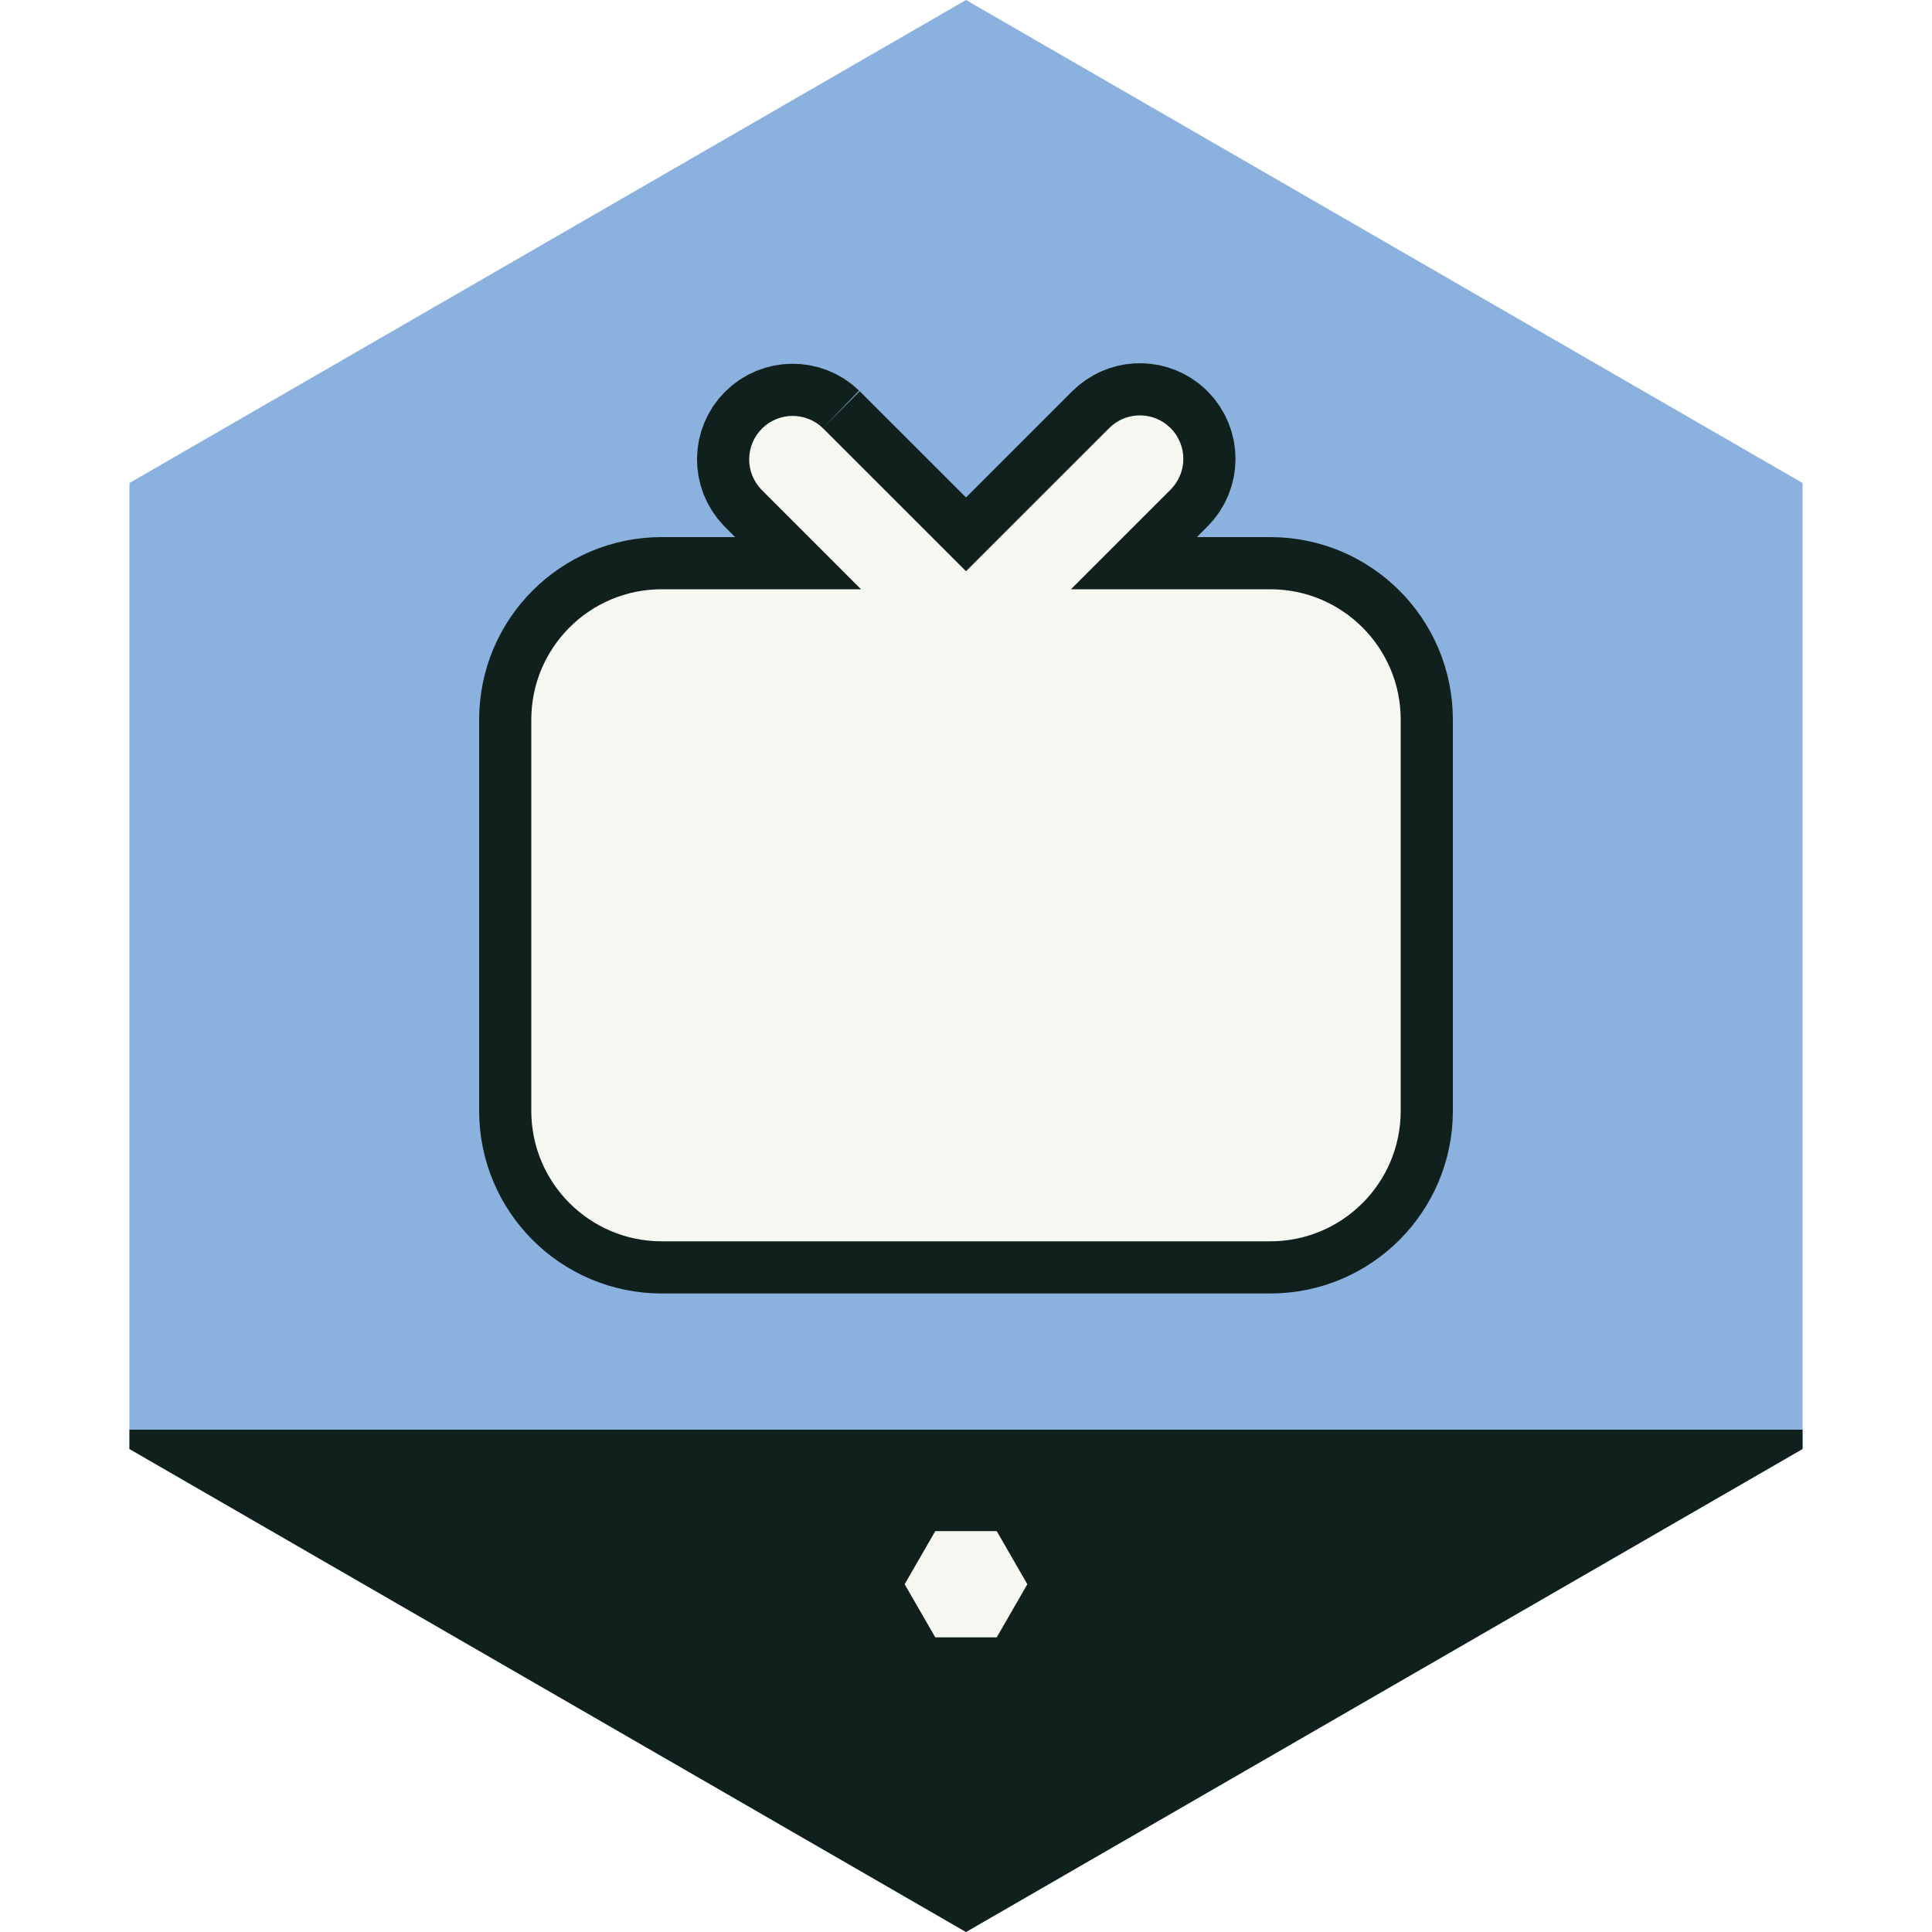
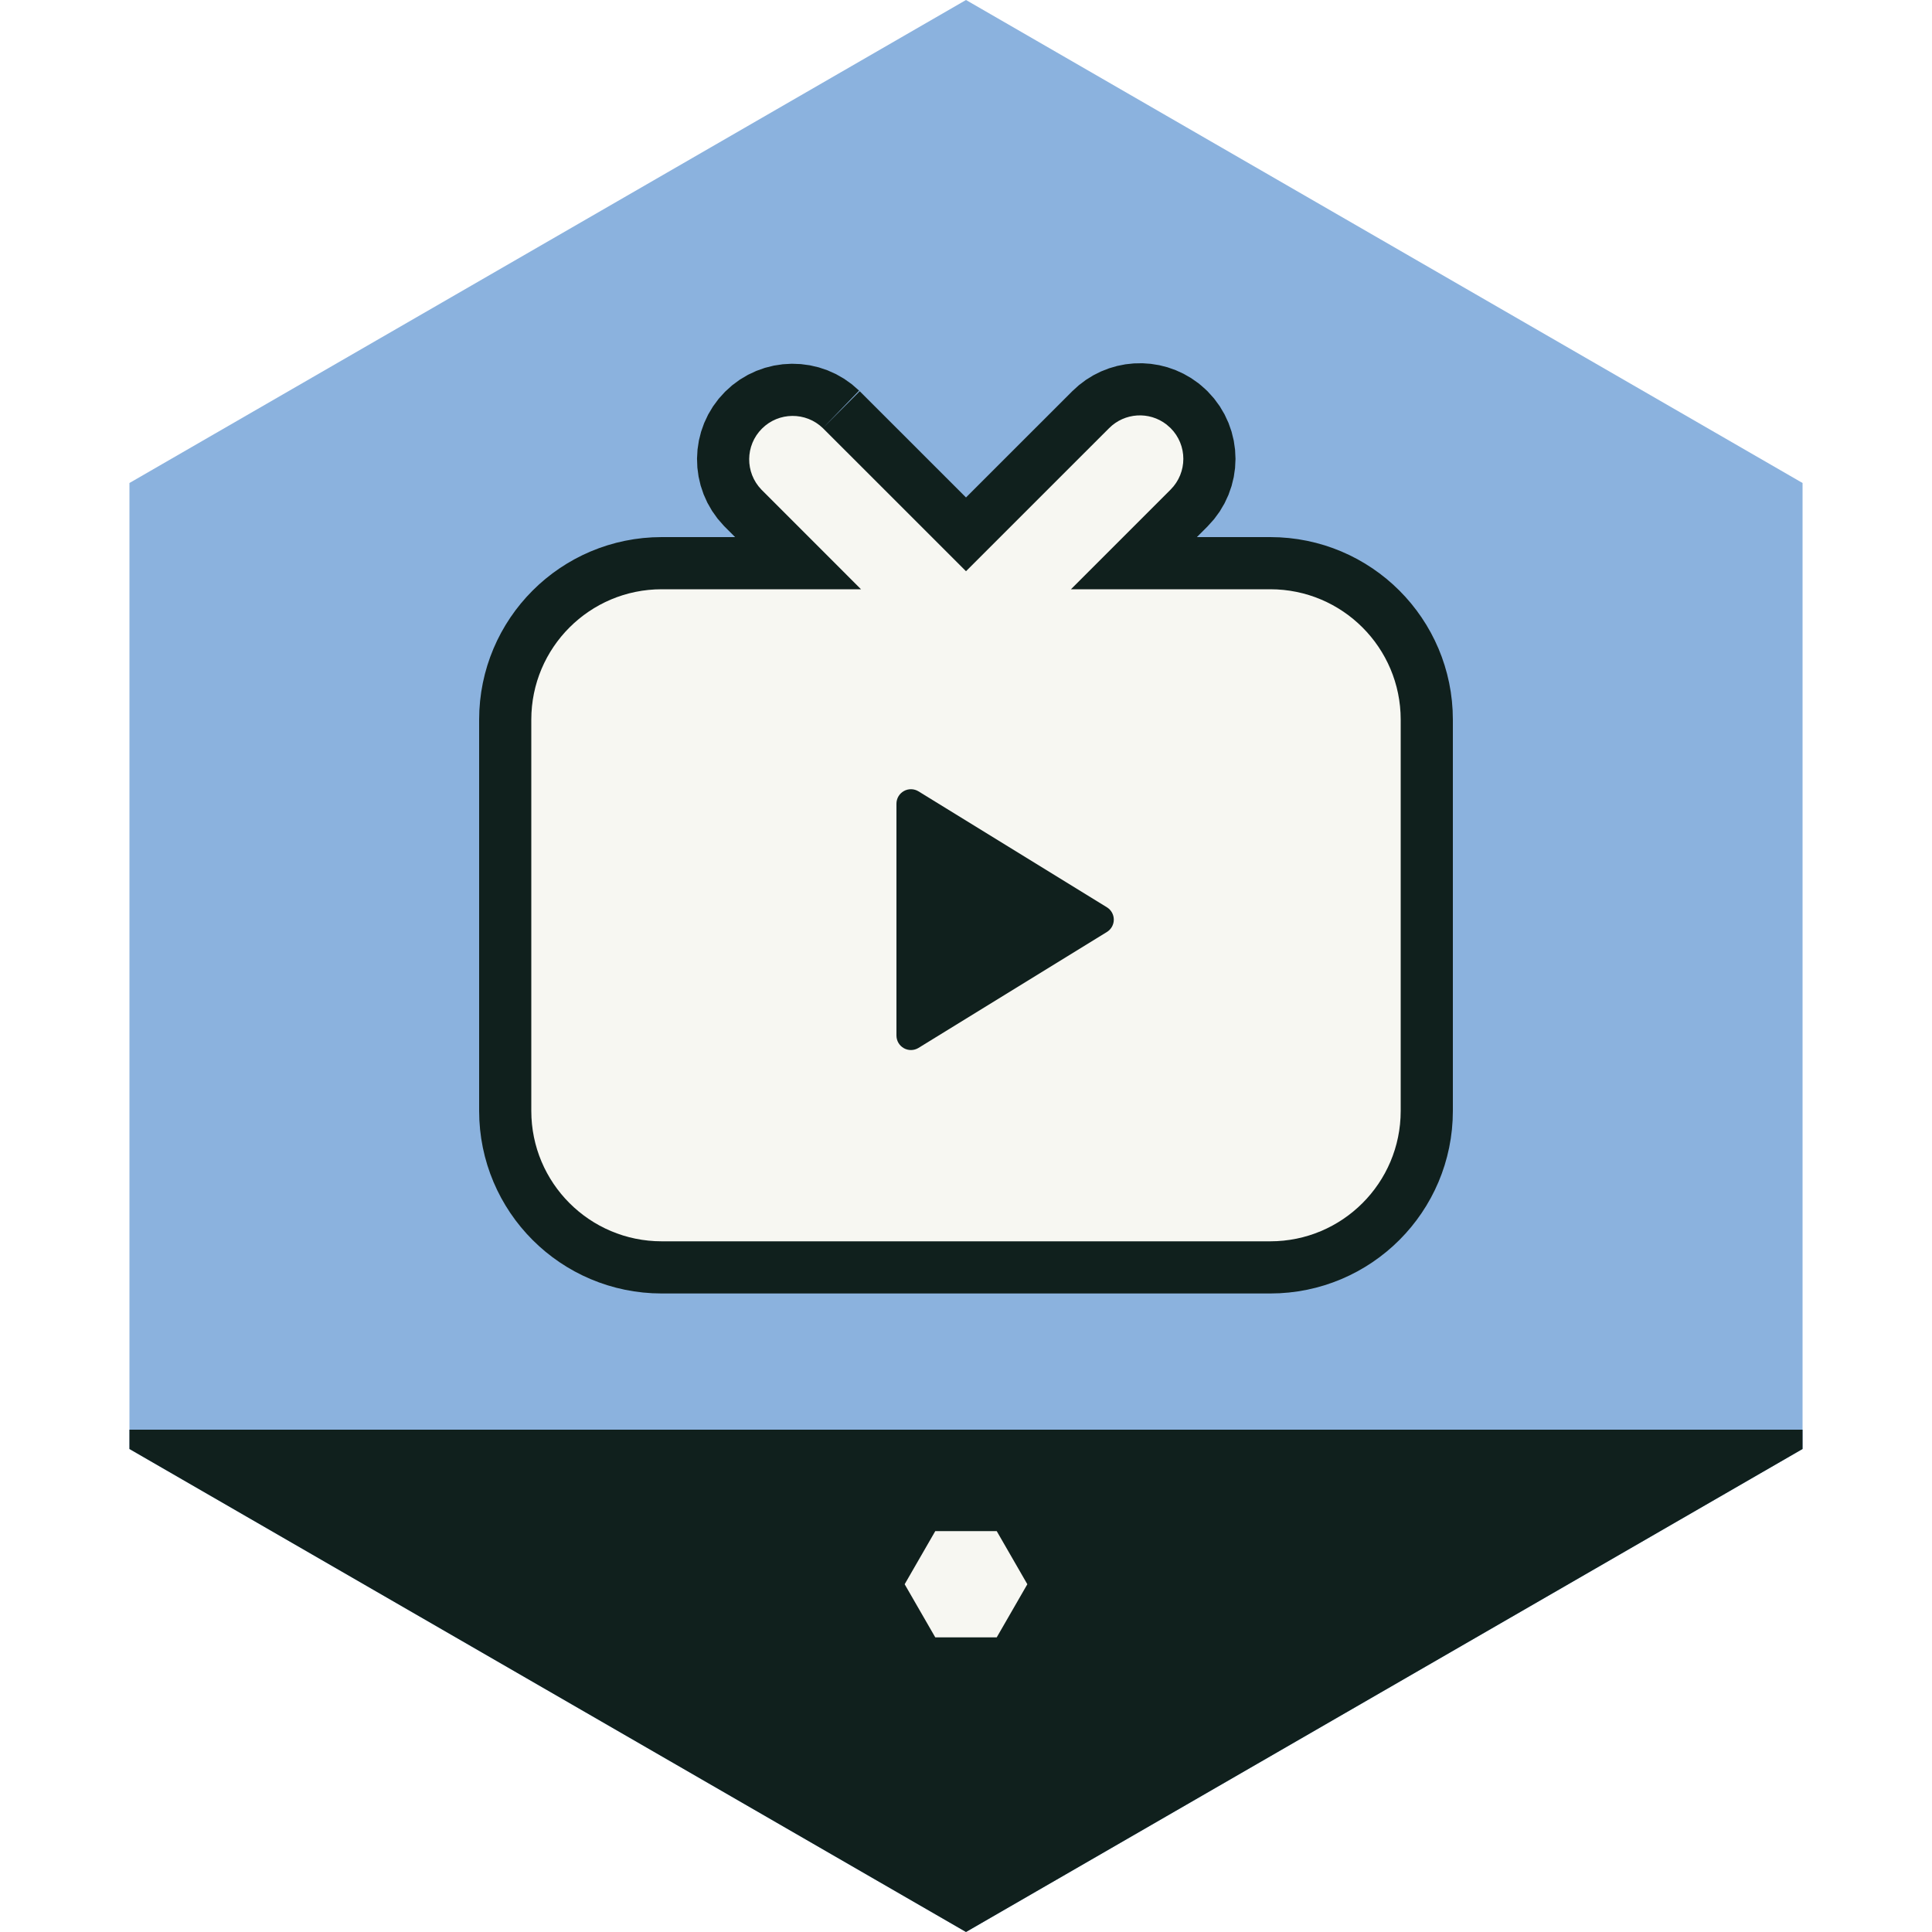
<svg xmlns="http://www.w3.org/2000/svg" viewBox="0 0 200 200" width="200" height="200">
  <path d="M100 0 L186.6 50 L186.6 150 L100 200 L13.4 150 L13.4 50 Z" fill="#8bb2de" />
  <path d="M13.4 148 L186.6 148 L186.6 150 L100 200 L13.4 150 Z" fill="#10201d" />
  <g transform="translate(46.00 34.00) scale(4.50)" fill="none" stroke="#10201d" stroke-width="2.40" stroke-linejoin="round">
    <path d="M8.707 2.293l3.293 3.292l3.293 -3.292a1 1 0 0 1 1.32 -.083l.094 .083a1 1 0 0 1 0 1.414l-2.293 2.293h4.586a3 3 0 0 1 3 3v9a3 3 0 0 1 -3 3h-14a3 3 0 0 1 -3 -3v-9a3 3 0 0 1 3 -3h4.585l-2.292 -2.293a1 1 0 0 1 1.414 -1.414" />
  </g>
  <g transform="translate(46.00 34.00) scale(4.50)" fill="#f7f7f2">
    <path d="M8.707 2.293l3.293 3.292l3.293 -3.292a1 1 0 0 1 1.32 -.083l.094 .083a1 1 0 0 1 0 1.414l-2.293 2.293h4.586a3 3 0 0 1 3 3v9a3 3 0 0 1 -3 3h-14a3 3 0 0 1 -3 -3v-9a3 3 0 0 1 3 -3h4.585l-2.292 -2.293a1 1 0 0 1 1.414 -1.414" />
  </g>
+   <g transform="translate(83.80 77.20) scale(1.50)" fill="#10201d">
+     <path d="M6 4v16a1 1 0 0 0 1.524 .852l13 -8a1 1 0 0 0 0 -1.704l-13 -8a1 1 0 0 0 -1.524 .852z" />
+   </g>
  <path d="M103.18 158.50 L106.35 164.00 L103.18 169.50 L96.82 169.50 L93.65 164.00 L96.82 158.50 Z" fill="#f7f7f2" />
</svg>
